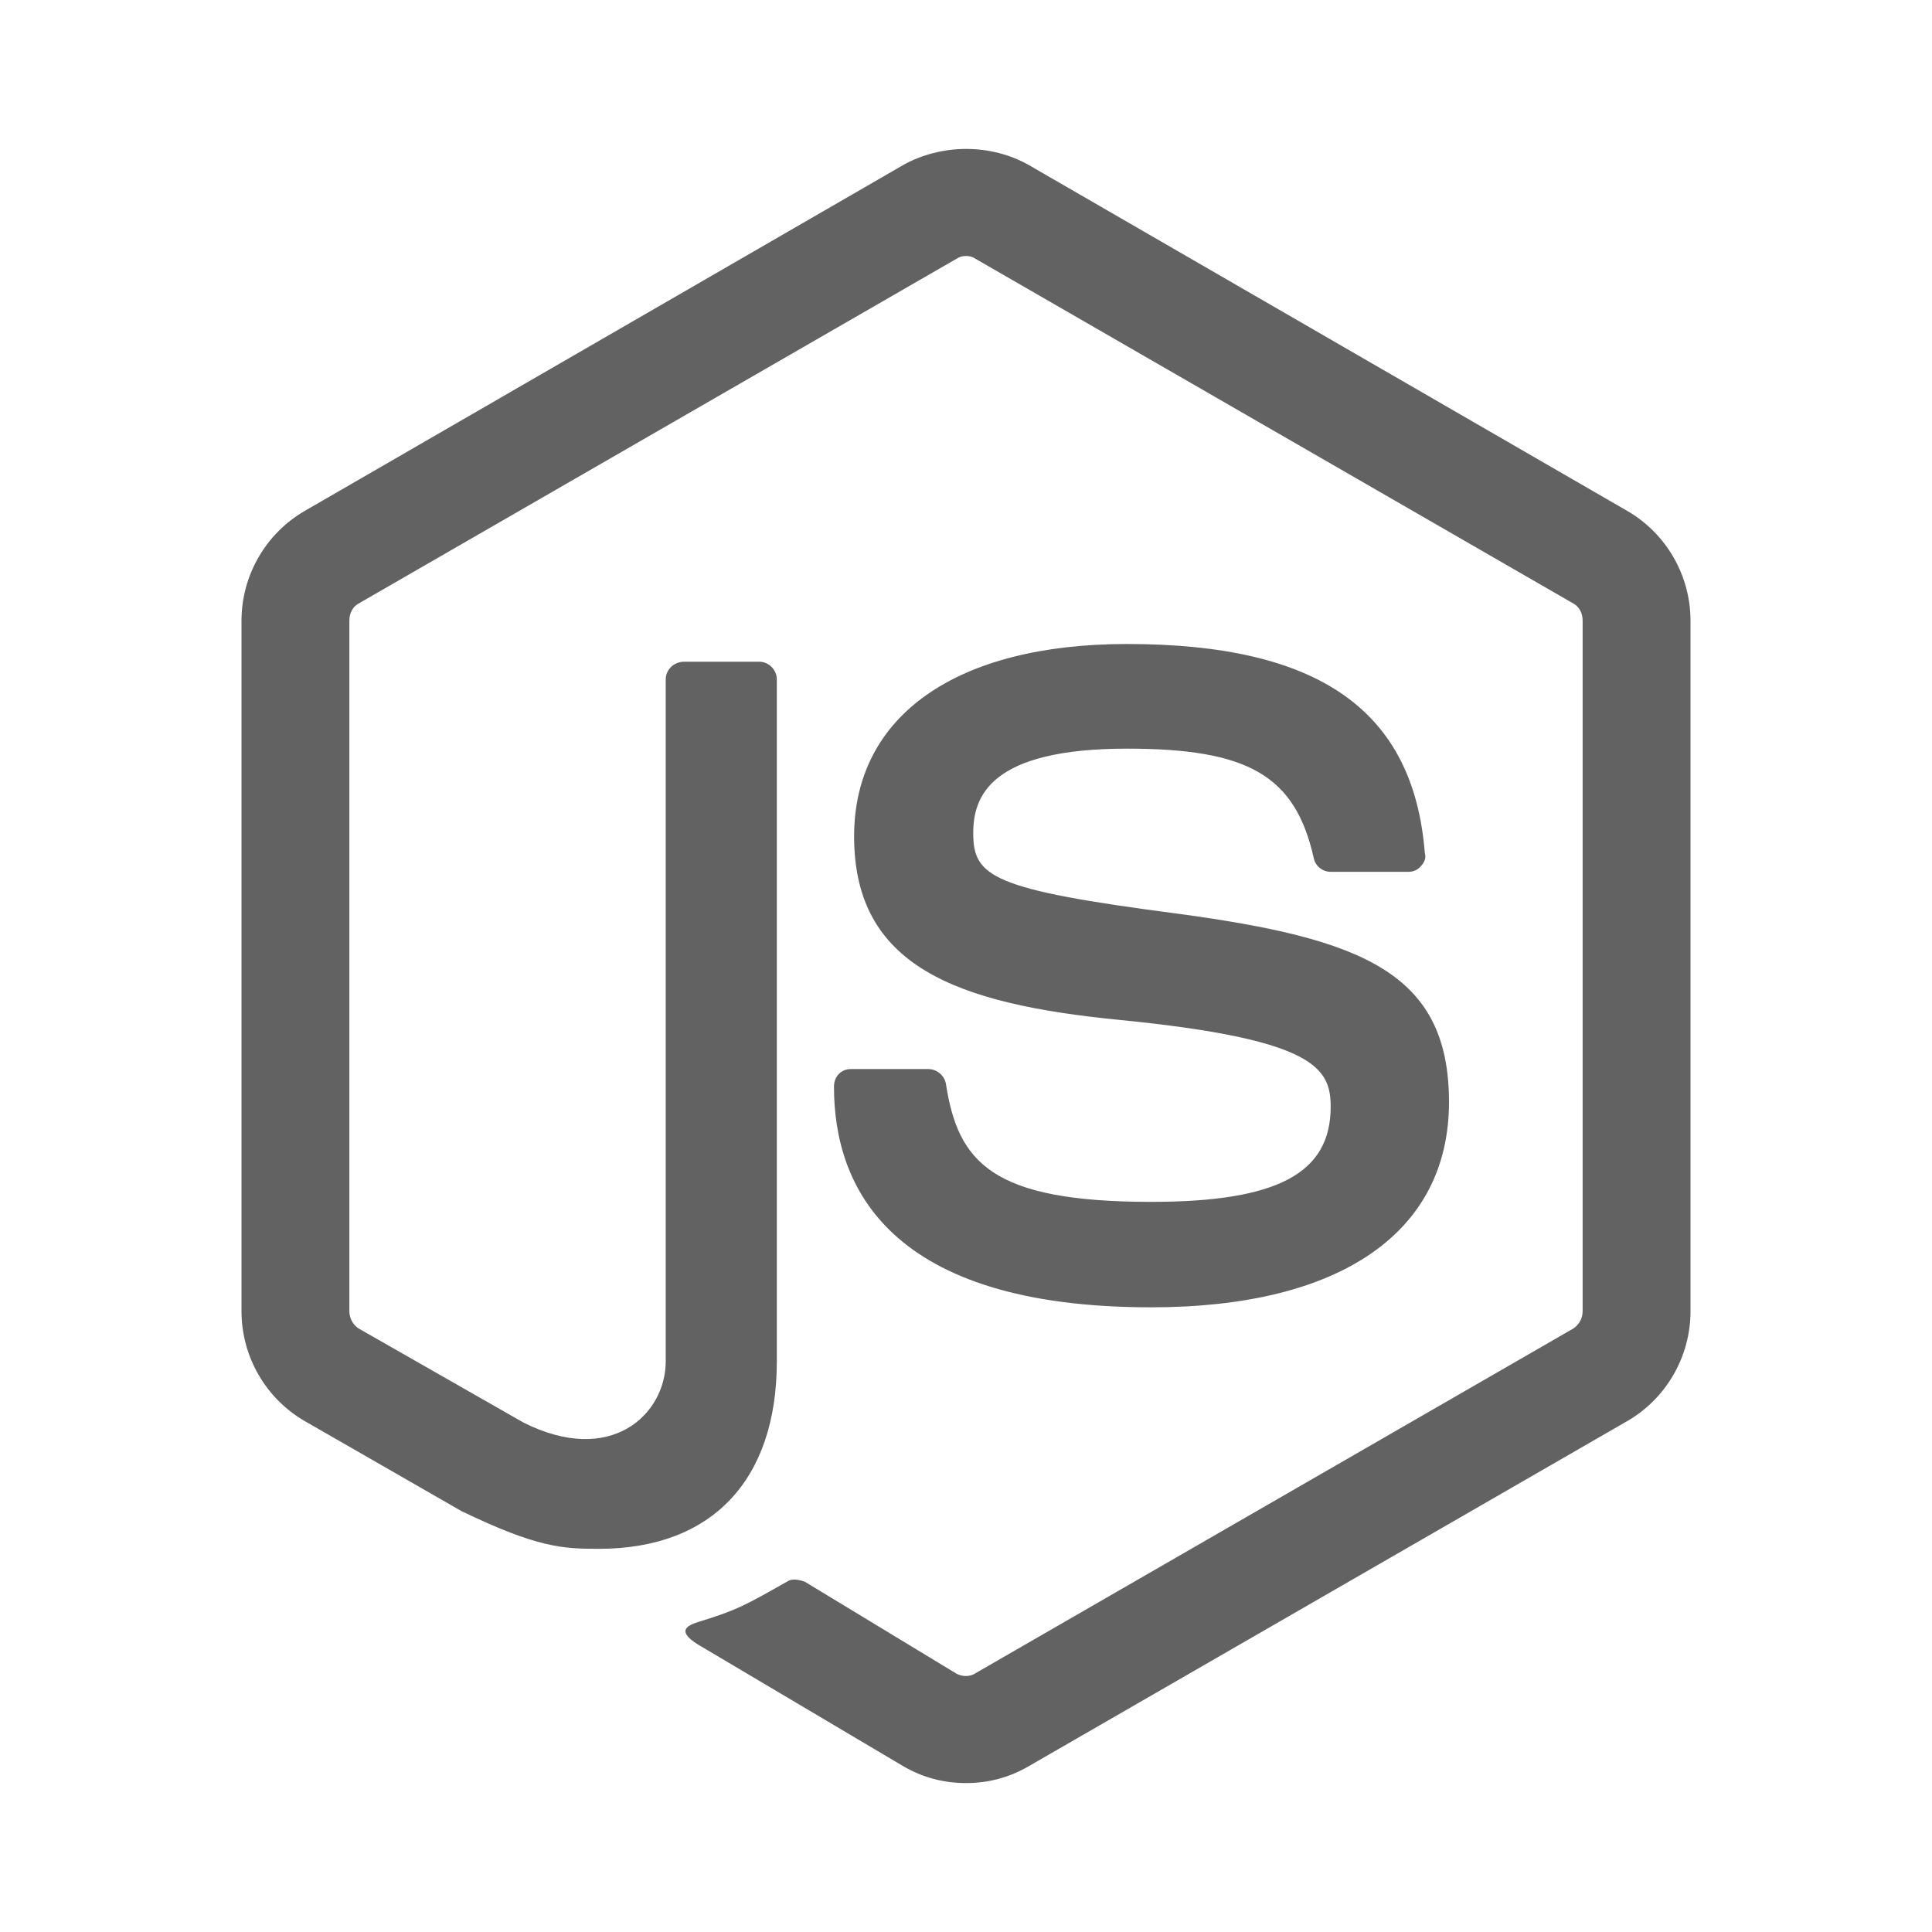
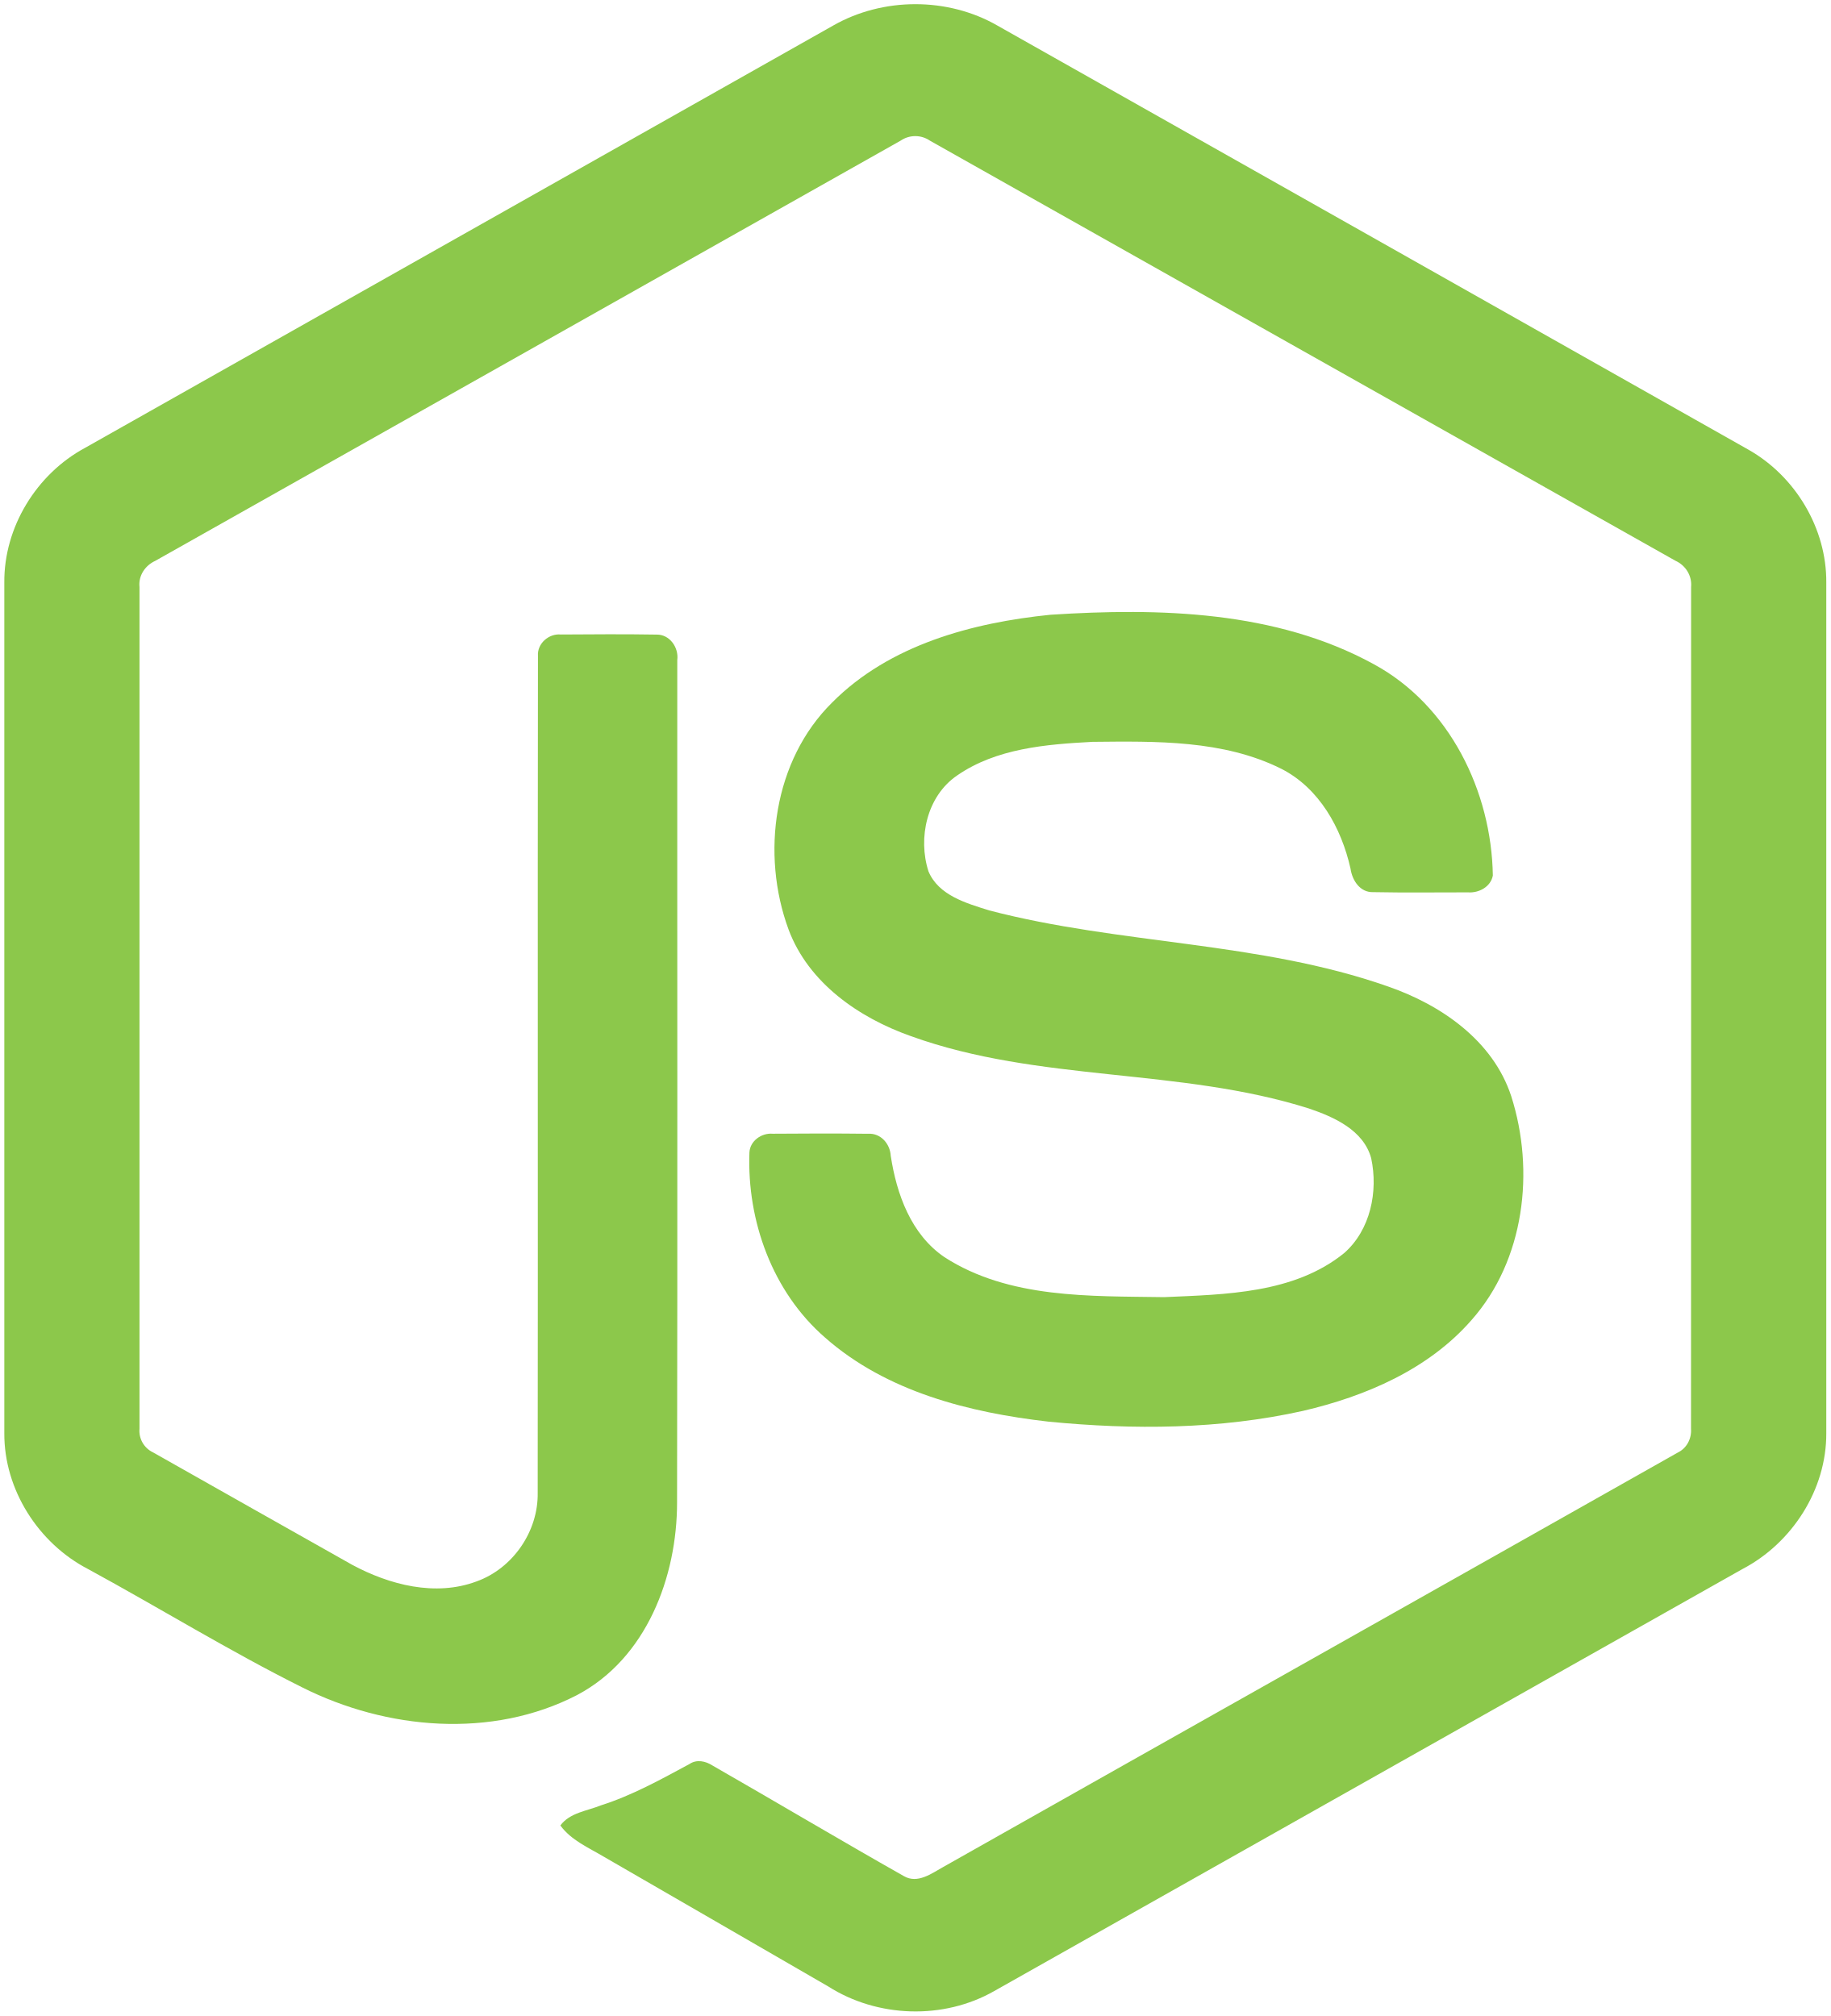
- <svg xmlns="http://www.w3.org/2000/svg" width="24" height="24" preserveAspectRatio="xMidYMid meet" viewBox="0 0 24 24" style="-ms-transform: rotate(360deg); -webkit-transform: rotate(360deg); transform: rotate(360deg);">
-   <path d="M12 1.85c-.27 0-.55.07-.78.2l-7.44 4.3c-.48.28-.78.8-.78 1.36v8.58c0 .56.3 1.08.78 1.36l1.95 1.12c.95.46 1.27.47 1.71.47c1.4 0 2.21-.85 2.21-2.33V8.44c0-.12-.1-.22-.22-.22H8.5c-.13 0-.23.1-.23.22v8.47c0 .66-.68 1.31-1.77.76L4.45 16.5a.26.26 0 0 1-.11-.21V7.71c0-.09.04-.17.11-.21l7.44-4.29c.06-.04.16-.04.22 0l7.44 4.29c.07.04.11.12.11.21v8.58c0 .08-.04.16-.11.21l-7.44 4.29c-.06.04-.16.04-.23 0L10 19.65c-.08-.03-.16-.04-.21-.01c-.53.3-.63.36-1.12.51c-.12.04-.31.11.07.32l2.48 1.47c.24.14.5.21.78.21s.54-.07.78-.21l7.44-4.29c.48-.28.78-.8.78-1.36V7.71c0-.56-.3-1.08-.78-1.36l-7.44-4.3c-.23-.13-.5-.2-.78-.2M14 8c-2.12 0-3.39.89-3.39 2.39c0 1.61 1.26 2.08 3.3 2.28c2.43.24 2.62.6 2.62 1.08c0 .83-.67 1.18-2.23 1.18c-1.98 0-2.4-.49-2.55-1.47a.226.226 0 0 0-.22-.18h-.96c-.12 0-.21.09-.21.22c0 1.24.68 2.74 3.94 2.74c2.35 0 3.7-.93 3.7-2.55c0-1.61-1.08-2.03-3.37-2.34c-2.31-.3-2.54-.46-2.54-1c0-.45.2-1.05 1.91-1.05c1.5 0 2.09.33 2.32 1.36c.02.1.11.17.21.17h.97c.05 0 .11-.02.15-.07c.04-.04.07-.1.05-.16C17.56 8.82 16.38 8 14 8z" fill="#626262" />
-   <rect x="0" y="0" width="24" height="24" fill="rgba(0, 0, 0, 0)" />
+ <svg xmlns="http://www.w3.org/2000/svg" width="2270" height="2500" viewBox="0 0 256 282" preserveAspectRatio="xMinYMin meet">
+   <g fill="#8CC84B">
+     <path d="M116.504 3.58c6.962-3.985 16.03-4.003 22.986 0 34.995 19.774 70.001 39.517 104.99 59.303 6.581 3.707 10.983 11.031 10.916 18.614v118.968c.049 7.897-4.788 15.396-11.731 19.019-34.88 19.665-69.742 39.354-104.616 59.019-7.106 4.063-16.356 3.75-23.24-.646-10.457-6.062-20.932-12.094-31.39-18.15-2.137-1.274-4.546-2.288-6.055-4.36 1.334-1.798 3.719-2.022 5.657-2.807 4.365-1.388 8.374-3.616 12.384-5.778 1.014-.694 2.252-.428 3.224.193 8.942 5.127 17.805 10.403 26.777 15.481 1.914 1.105 3.852-.362 5.488-1.274 34.228-19.345 68.498-38.617 102.72-57.968 1.268-.61 1.969-1.956 1.866-3.345.024-39.245.006-78.497.012-117.742.145-1.576-.767-3.025-2.192-3.67-34.759-19.575-69.5-39.18-104.253-58.76a3.621 3.621 0 0 0-4.094-.006C91.2 39.257 56.465 58.88 21.712 78.454c-1.42.646-2.373 2.071-2.204 3.653.006 39.245 0 78.497 0 117.748a3.329 3.329 0 0 0 1.89 3.303c9.274 5.259 18.56 10.481 27.84 15.722 5.228 2.814 11.647 4.486 17.407 2.33 5.083-1.823 8.646-7.01 8.549-12.407.048-39.016-.024-78.038.036-117.048-.127-1.732 1.516-3.163 3.2-3 4.456-.03 8.918-.06 13.374.012 1.86-.042 3.14 1.823 2.91 3.568-.018 39.263.048 78.527-.03 117.79.012 10.464-4.287 21.85-13.966 26.97-11.924 6.177-26.662 4.867-38.442-1.056-10.198-5.09-19.93-11.097-29.947-16.55C5.368 215.886.555 208.357.604 200.466V81.497c-.073-7.74 4.504-15.197 11.29-18.85C46.768 42.966 81.636 23.27 116.504 3.58z" />
+     <path d="M146.928 85.99c15.21-.979 31.493-.58 45.18 6.913 10.597 5.742 16.472 17.793 16.659 29.566-.296 1.588-1.956 2.464-3.472 2.355-4.413-.006-8.827.06-13.24-.03-1.872.072-2.96-1.654-3.195-3.309-1.268-5.633-4.34-11.212-9.642-13.929-8.139-4.075-17.576-3.87-26.451-3.785-6.479.344-13.446.905-18.935 4.715-4.214 2.886-5.494 8.712-3.99 13.404 1.418 3.369 5.307 4.456 8.489 5.458 18.33 4.794 37.754 4.317 55.734 10.626 7.444 2.572 14.726 7.572 17.274 15.366 3.333 10.446 1.872 22.932-5.56 31.318-6.027 6.901-14.805 10.657-23.56 12.697-11.647 2.597-23.734 2.663-35.562 1.51-11.122-1.268-22.696-4.19-31.282-11.768-7.342-6.375-10.928-16.308-10.572-25.895.085-1.619 1.697-2.748 3.248-2.615 4.444-.036 8.888-.048 13.332.006 1.775-.127 3.091 1.407 3.182 3.08.82 5.367 2.837 11 7.517 14.182 9.032 5.827 20.365 5.428 30.707 5.591 8.568-.38 18.186-.495 25.178-6.158 3.689-3.23 4.782-8.634 3.785-13.283-1.08-3.925-5.186-5.754-8.712-6.95-18.095-5.724-37.736-3.647-55.656-10.12-7.275-2.571-14.31-7.432-17.105-14.906-3.9-10.578-2.113-23.662 6.098-31.765 8.006-8.06 19.563-11.164 30.551-12.275z" />
+   </g>
</svg>
